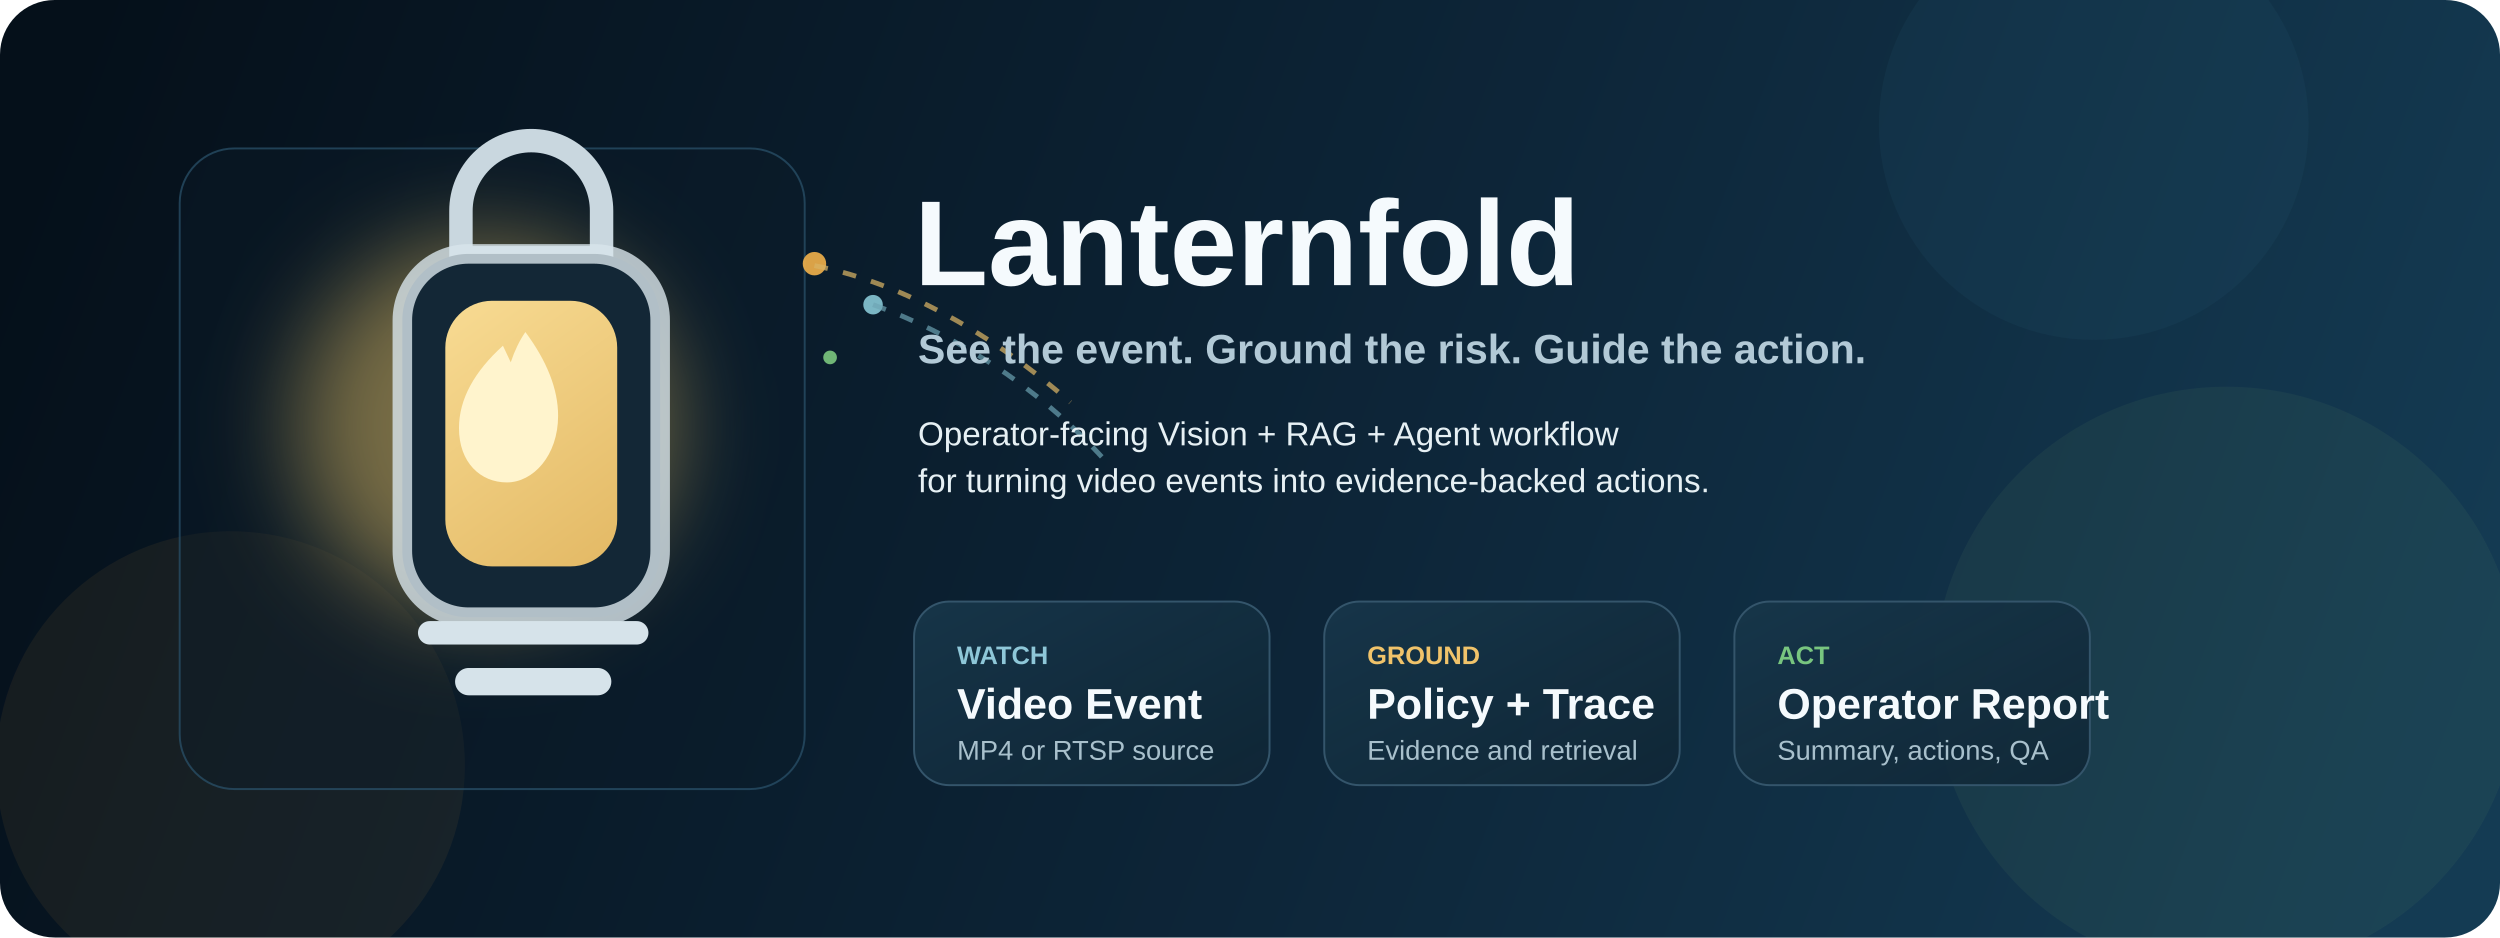
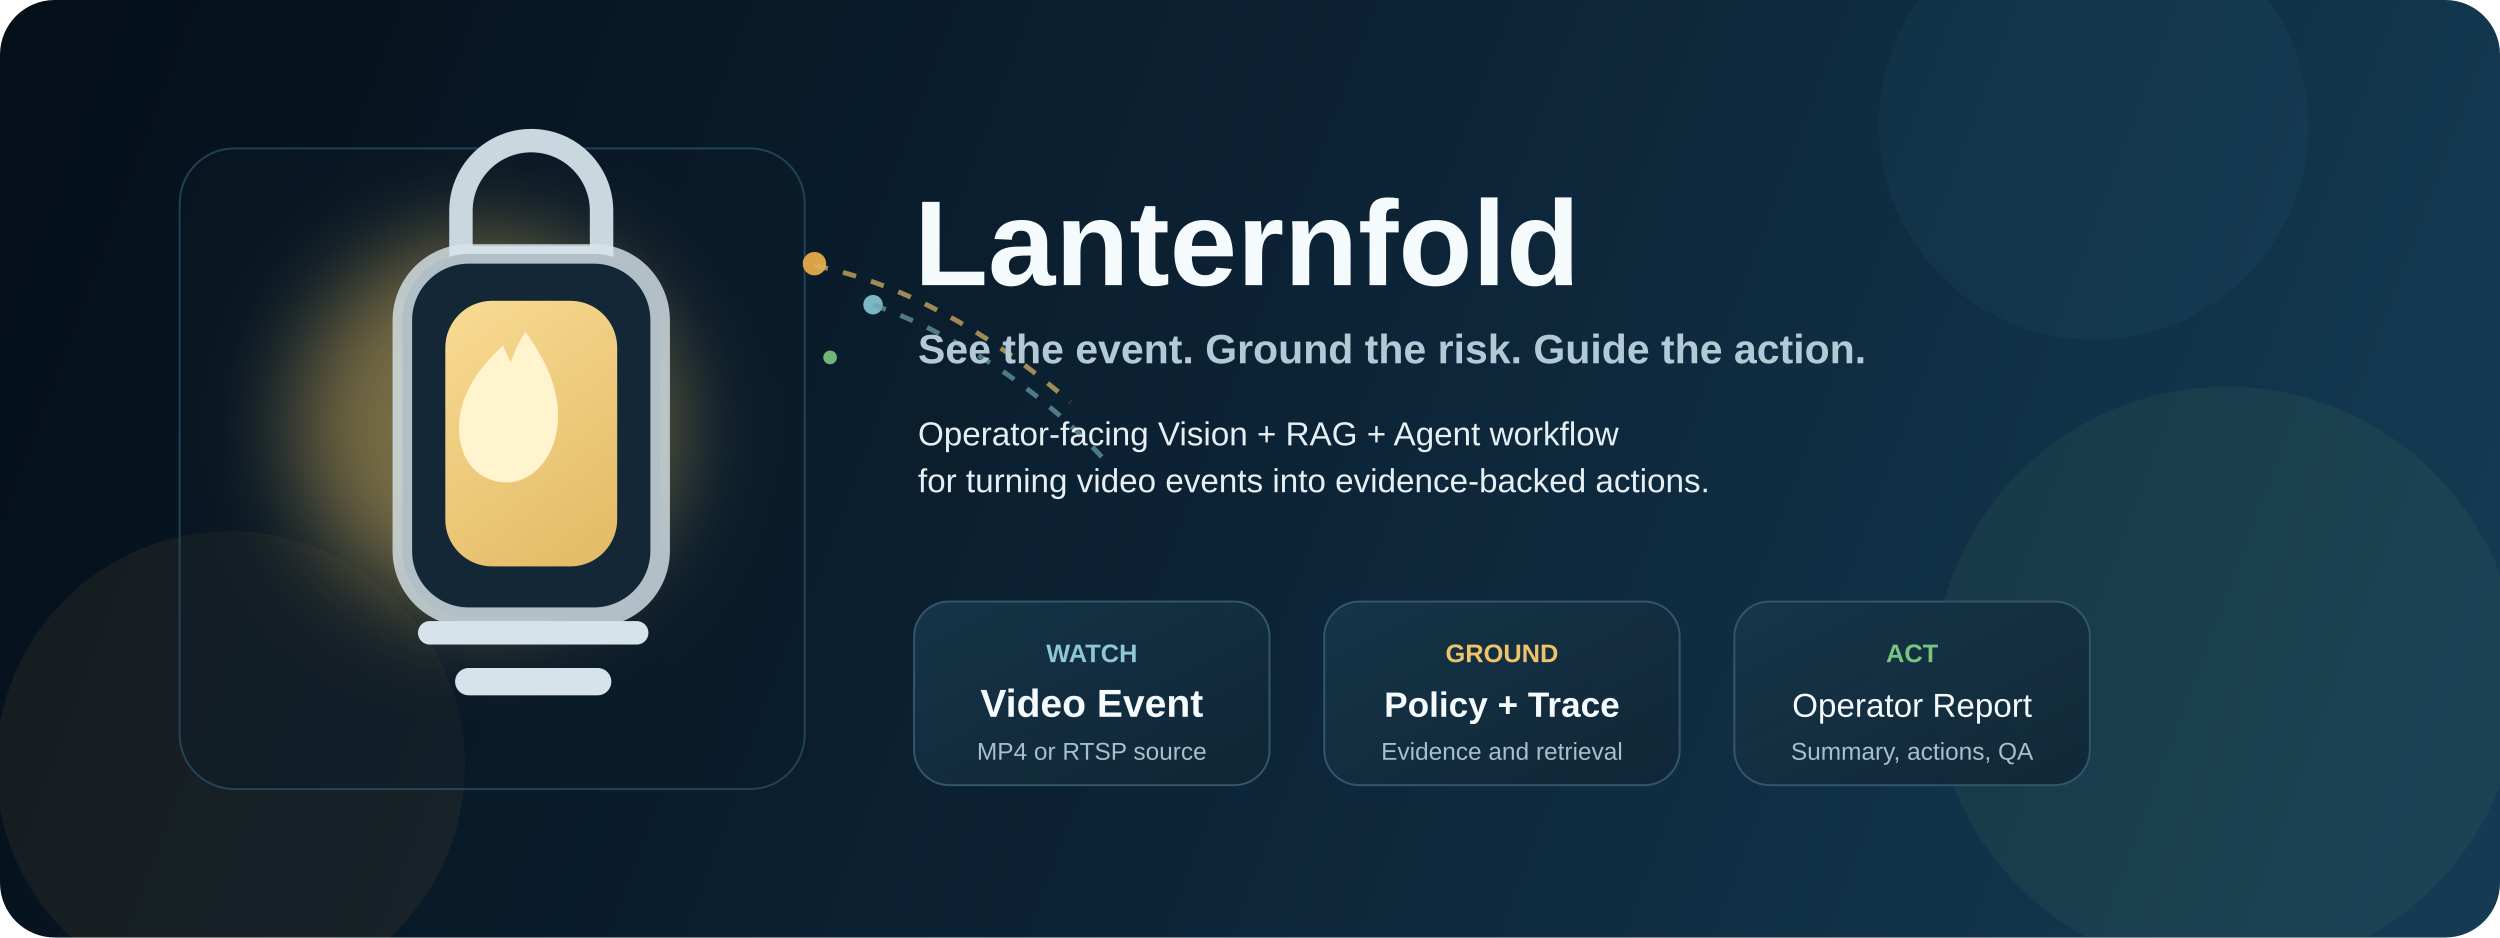
<svg xmlns="http://www.w3.org/2000/svg" width="1280" height="480" viewBox="0 0 1280 480" fill="none" role="img" aria-labelledby="title desc">
  <defs>
    <linearGradient id="bg" x1="40" y1="24" x2="1230" y2="470" gradientUnits="userSpaceOnUse">
      <stop stop-color="#05101A" />
      <stop offset="0.55" stop-color="#0D2538" />
      <stop offset="1" stop-color="#143B53" />
    </linearGradient>
    <linearGradient id="glass" x1="182" y1="118" x2="324" y2="312" gradientUnits="userSpaceOnUse">
      <stop stop-color="#FFE7A3" />
      <stop offset="1" stop-color="#E0B45E" />
    </linearGradient>
    <linearGradient id="panel" x1="0" y1="0" x2="1" y2="1">
      <stop stop-color="#17364A" stop-opacity="0.92" />
      <stop offset="1" stop-color="#0F2635" stop-opacity="0.88" />
    </linearGradient>
    <filter id="glow" x="82" y="52" width="362" height="342" filterUnits="userSpaceOnUse" color-interpolation-filters="sRGB">
      <feGaussianBlur stdDeviation="24" />
    </filter>
  </defs>
  <rect width="1280" height="480" rx="28" fill="url(#bg)" />
  <circle cx="1072" cy="64" r="110" fill="#2B657D" opacity="0.11" />
  <circle cx="1140" cy="348" r="150" fill="#79A66C" opacity="0.08" />
  <circle cx="118" cy="392" r="120" fill="#F5A742" opacity="0.07" />
  <g filter="url(#glow)">
    <circle cx="248" cy="218" r="96" fill="#FFD36B" opacity="0.72" />
  </g>
  <rect x="92" y="76" width="320" height="328" rx="28" fill="#0B1B29" fill-opacity="0.38" stroke="#2A536B" stroke-opacity="0.72" />
  <g>
    <path d="M236 108C236 88.118 252.118 72 272 72C291.882 72 308 88.118 308 108V132H236V108Z" stroke="#C9D7DF" stroke-width="12" stroke-linecap="round" />
    <rect x="206" y="130" width="132" height="186" rx="34" fill="#132736" stroke="#D8E5EB" stroke-opacity="0.8" stroke-width="10" />
    <rect x="228" y="154" width="88" height="136" rx="24" fill="url(#glass)" />
    <path d="M269 170C280.046 184.918 285.748 199.207 285.748 212.869C285.748 233.226 272.987 247 259.5 247C246.013 247 235 236.83 235 219.195C235 204.299 242.907 190.234 257.5 177L261.5 185.5C263.5 179.5 266 174.333 269 170Z" fill="#FFF4CD" />
    <path d="M220 324H326" stroke="#D6E3EA" stroke-width="12" stroke-linecap="round" />
    <path d="M240 349H306" stroke="#D6E3EA" stroke-width="14" stroke-linecap="round" />
  </g>
  <g opacity="0.9">
    <circle cx="417" cy="135" r="6" fill="#F1B04A" />
    <circle cx="447" cy="156" r="5" fill="#87C7D5" />
    <circle cx="425" cy="183" r="3.5" fill="#7BC67E" />
    <path d="M417 136C458 144 505 168 548 206" stroke="#F0C36A" stroke-width="2.5" stroke-dasharray="7 8" opacity="0.72" />
    <path d="M447 156C486 170 530 196 566 236" stroke="#78B3C3" stroke-width="2.5" stroke-dasharray="7 8" opacity="0.68" />
  </g>
  <g>
    <text x="468" y="146" fill="#F5FAFD" font-family="Segoe UI, Arial, sans-serif" font-size="62" font-weight="700">Lanternfold</text>
    <text x="470" y="186" fill="#B2C9D6" font-family="Segoe UI, Arial, sans-serif" font-size="21" font-weight="600">See the event. Ground the risk. Guide the action.</text>
    <text x="470" y="228" fill="#E6F0F4" font-family="Segoe UI, Arial, sans-serif" font-size="17">Operator-facing Vision + RAG + Agent workflow</text>
    <text x="470" y="252" fill="#E6F0F4" font-family="Segoe UI, Arial, sans-serif" font-size="17">for turning video events into evidence-backed actions.</text>
  </g>
  <g>
    <rect x="468" y="308" width="182" height="94" rx="18" fill="url(#panel)" stroke="#34556B" />
-     <text x="490" y="340" fill="#8EC7D8" font-family="Segoe UI, Arial, sans-serif" font-size="13" font-weight="700">WATCH</text>
-     <text x="490" y="368" fill="#F5FAFD" font-family="Segoe UI, Arial, sans-serif" font-size="22" font-weight="700">Video Event</text>
-     <text x="490" y="389" fill="#A8C0CC" font-family="Segoe UI, Arial, sans-serif" font-size="14">MP4 or RTSP source</text>
+     <text x="559" y="339" text-anchor="middle" fill="#8EC7D8" font-family="Segoe UI, Arial, sans-serif" font-size="13" font-weight="700">WATCH</text>
+     <text x="559" y="367" text-anchor="middle" fill="#F5FAFD" font-family="Segoe UI, Arial, sans-serif" font-size="20" font-weight="700">Video Event</text>
+     <text x="559" y="389" text-anchor="middle" fill="#A8C0CC" font-family="Segoe UI, Arial, sans-serif" font-size="12.5">MP4 or RTSP source</text>
    <rect x="678" y="308" width="182" height="94" rx="18" fill="url(#panel)" stroke="#34556B" />
-     <text x="700" y="340" fill="#F0C36A" font-family="Segoe UI, Arial, sans-serif" font-size="13" font-weight="700">GROUND</text>
-     <text x="700" y="368" fill="#F5FAFD" font-family="Segoe UI, Arial, sans-serif" font-size="22" font-weight="700">Policy + Trace</text>
-     <text x="700" y="389" fill="#A8C0CC" font-family="Segoe UI, Arial, sans-serif" font-size="14">Evidence and retrieval</text>
+     <text x="769" y="339" text-anchor="middle" fill="#F0C36A" font-family="Segoe UI, Arial, sans-serif" font-size="13" font-weight="700">GROUND</text>
+     <text x="769" y="367" text-anchor="middle" fill="#F5FAFD" font-family="Segoe UI, Arial, sans-serif" font-size="18" font-weight="700">Policy + Trace</text>
+     <text x="769" y="389" text-anchor="middle" fill="#A8C0CC" font-family="Segoe UI, Arial, sans-serif" font-size="12.5">Evidence and retrieval</text>
    <rect x="888" y="308" width="182" height="94" rx="18" fill="url(#panel)" stroke="#34556B" />
-     <text x="910" y="340" fill="#78C57F" font-family="Segoe UI, Arial, sans-serif" font-size="13" font-weight="700">ACT</text>
-     <text x="910" y="368" fill="#F5FAFD" font-family="Segoe UI, Arial, sans-serif" font-size="22" font-weight="700">Operator Report</text>
-     <text x="910" y="389" fill="#A8C0CC" font-family="Segoe UI, Arial, sans-serif" font-size="14">Summary, actions, QA</text>
+     <text x="979" y="339" text-anchor="middle" fill="#78C57F" font-family="Segoe UI, Arial, sans-serif" font-size="13" font-weight="700">ACT</text>
+     <text x="979" y="367" text-anchor="middle" fill="#F5FAFD" font-family="Segoe UI, Arial, sans-serif" font-size="17">Operator Report</text>
+     <text x="979" y="389" text-anchor="middle" fill="#A8C0CC" font-family="Segoe UI, Arial, sans-serif" font-size="12.5">Summary, actions, QA</text>
  </g>
</svg>
